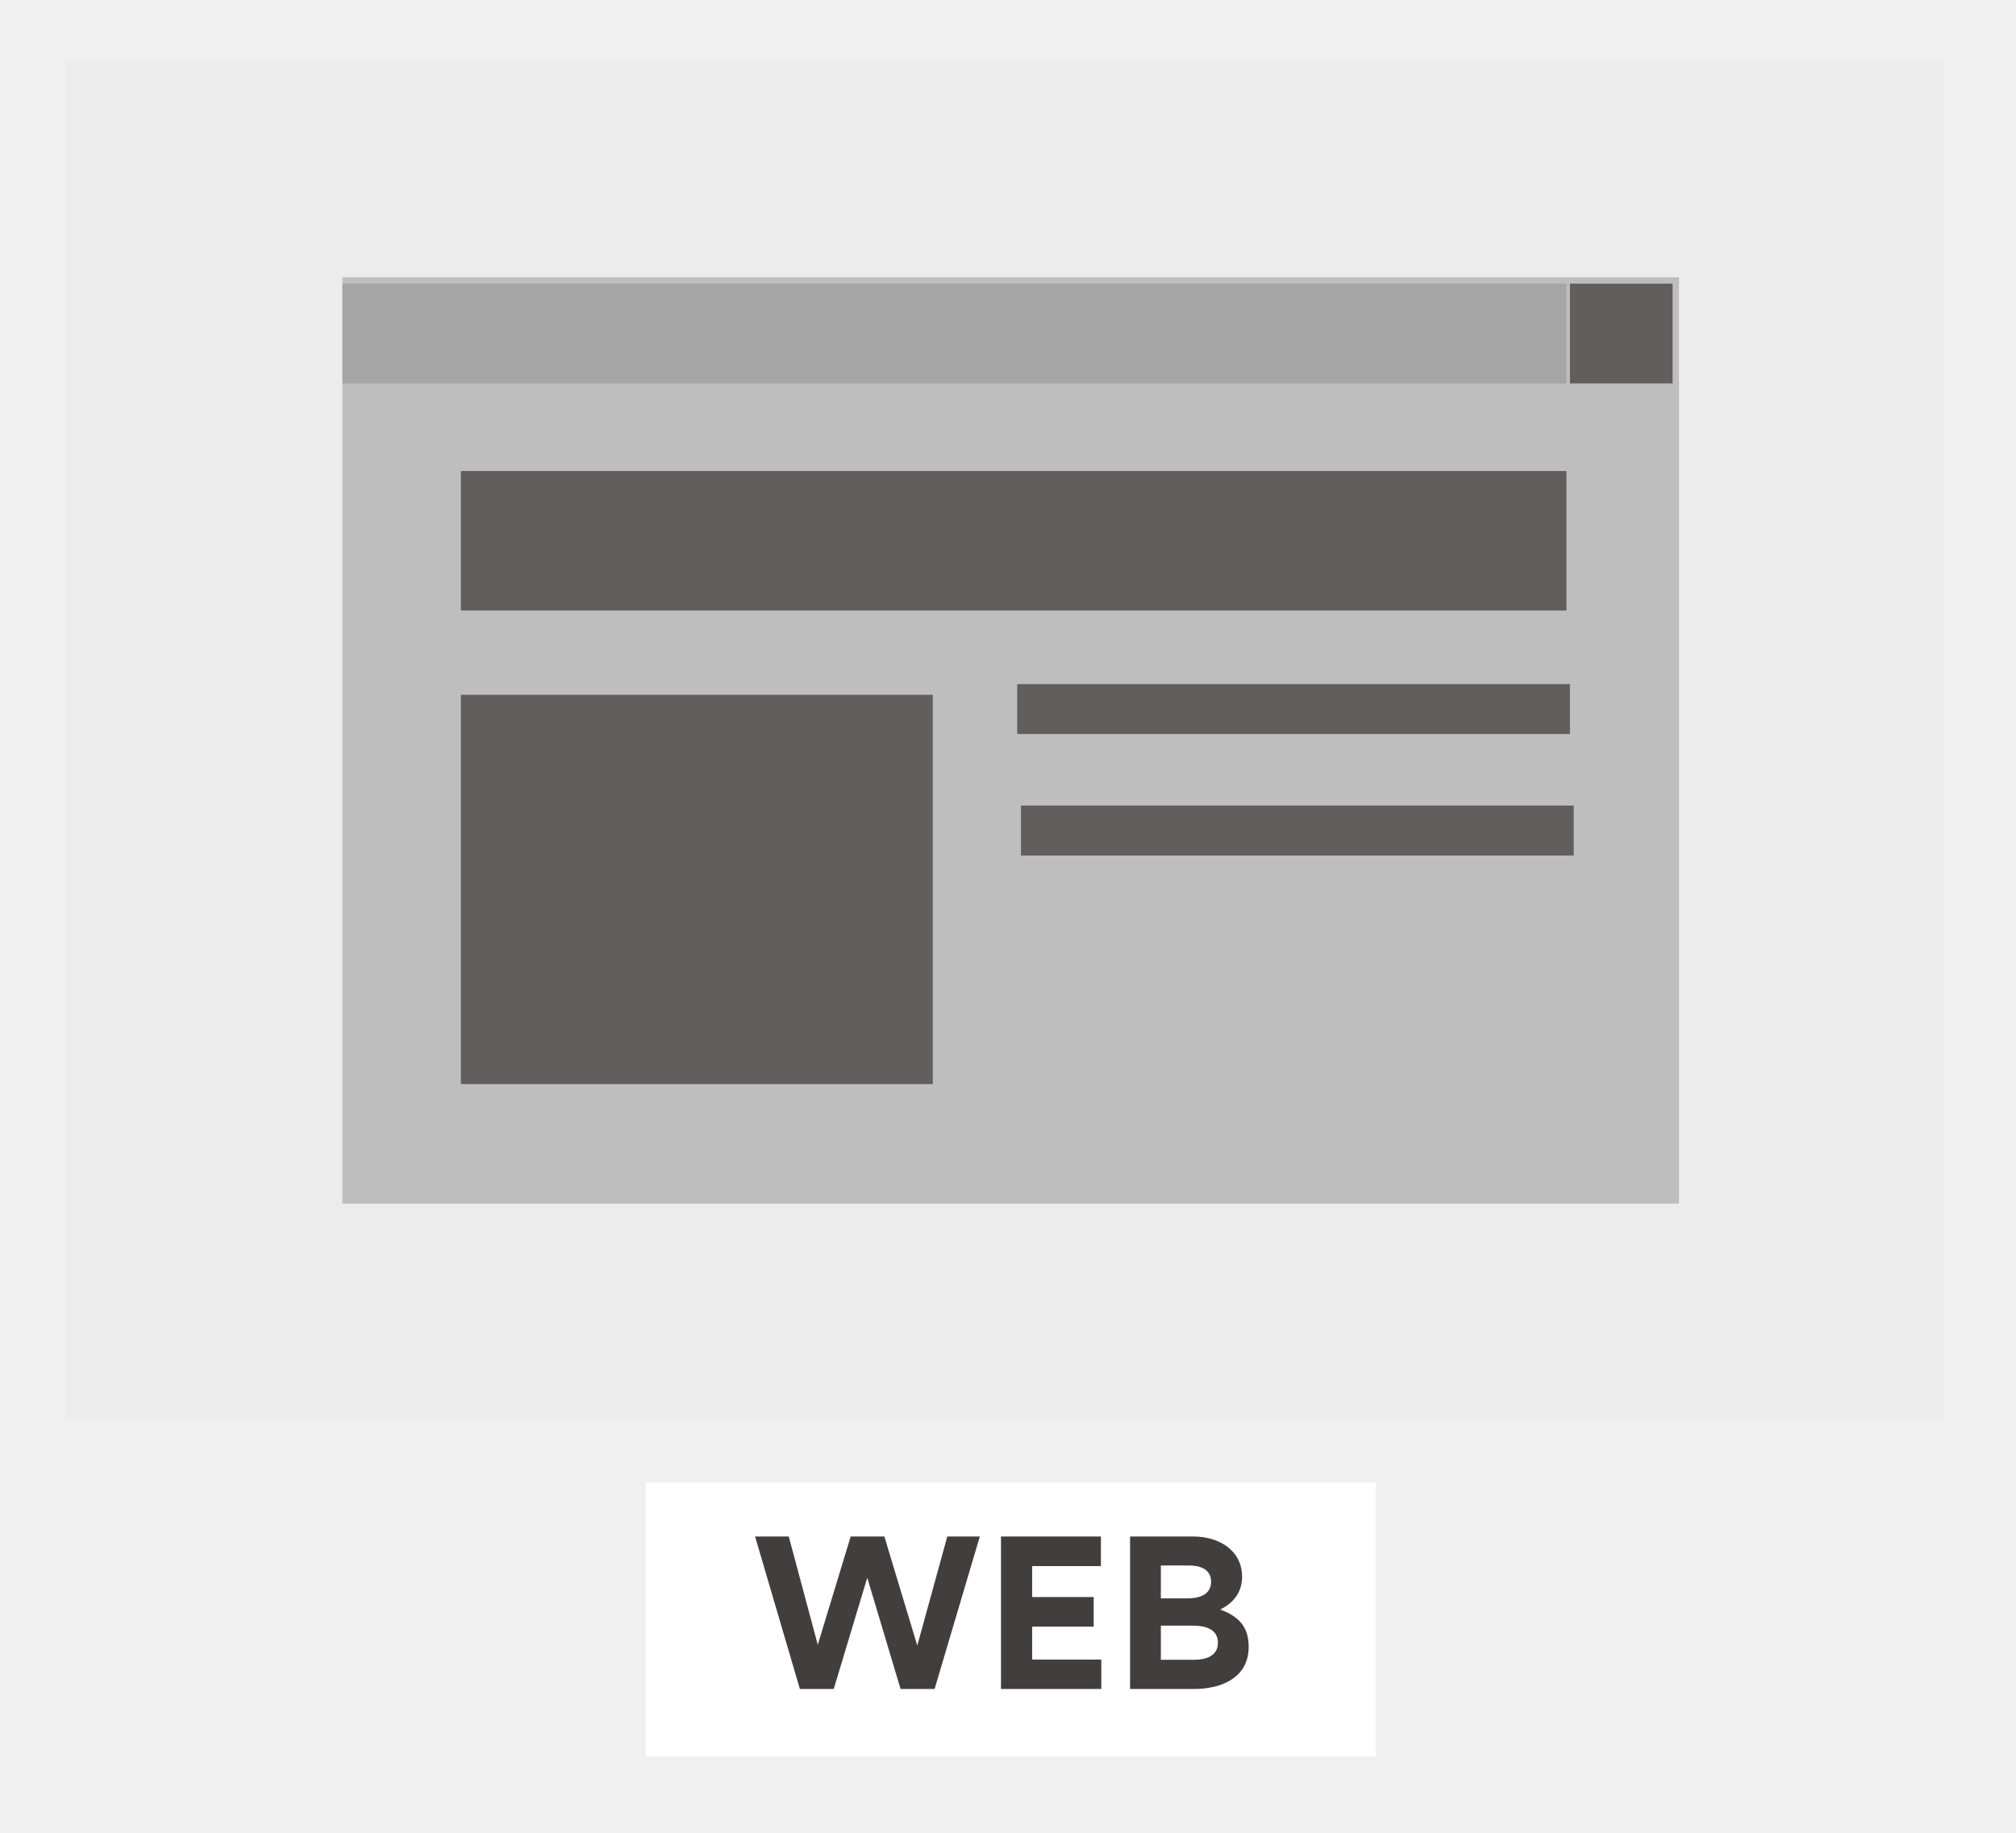
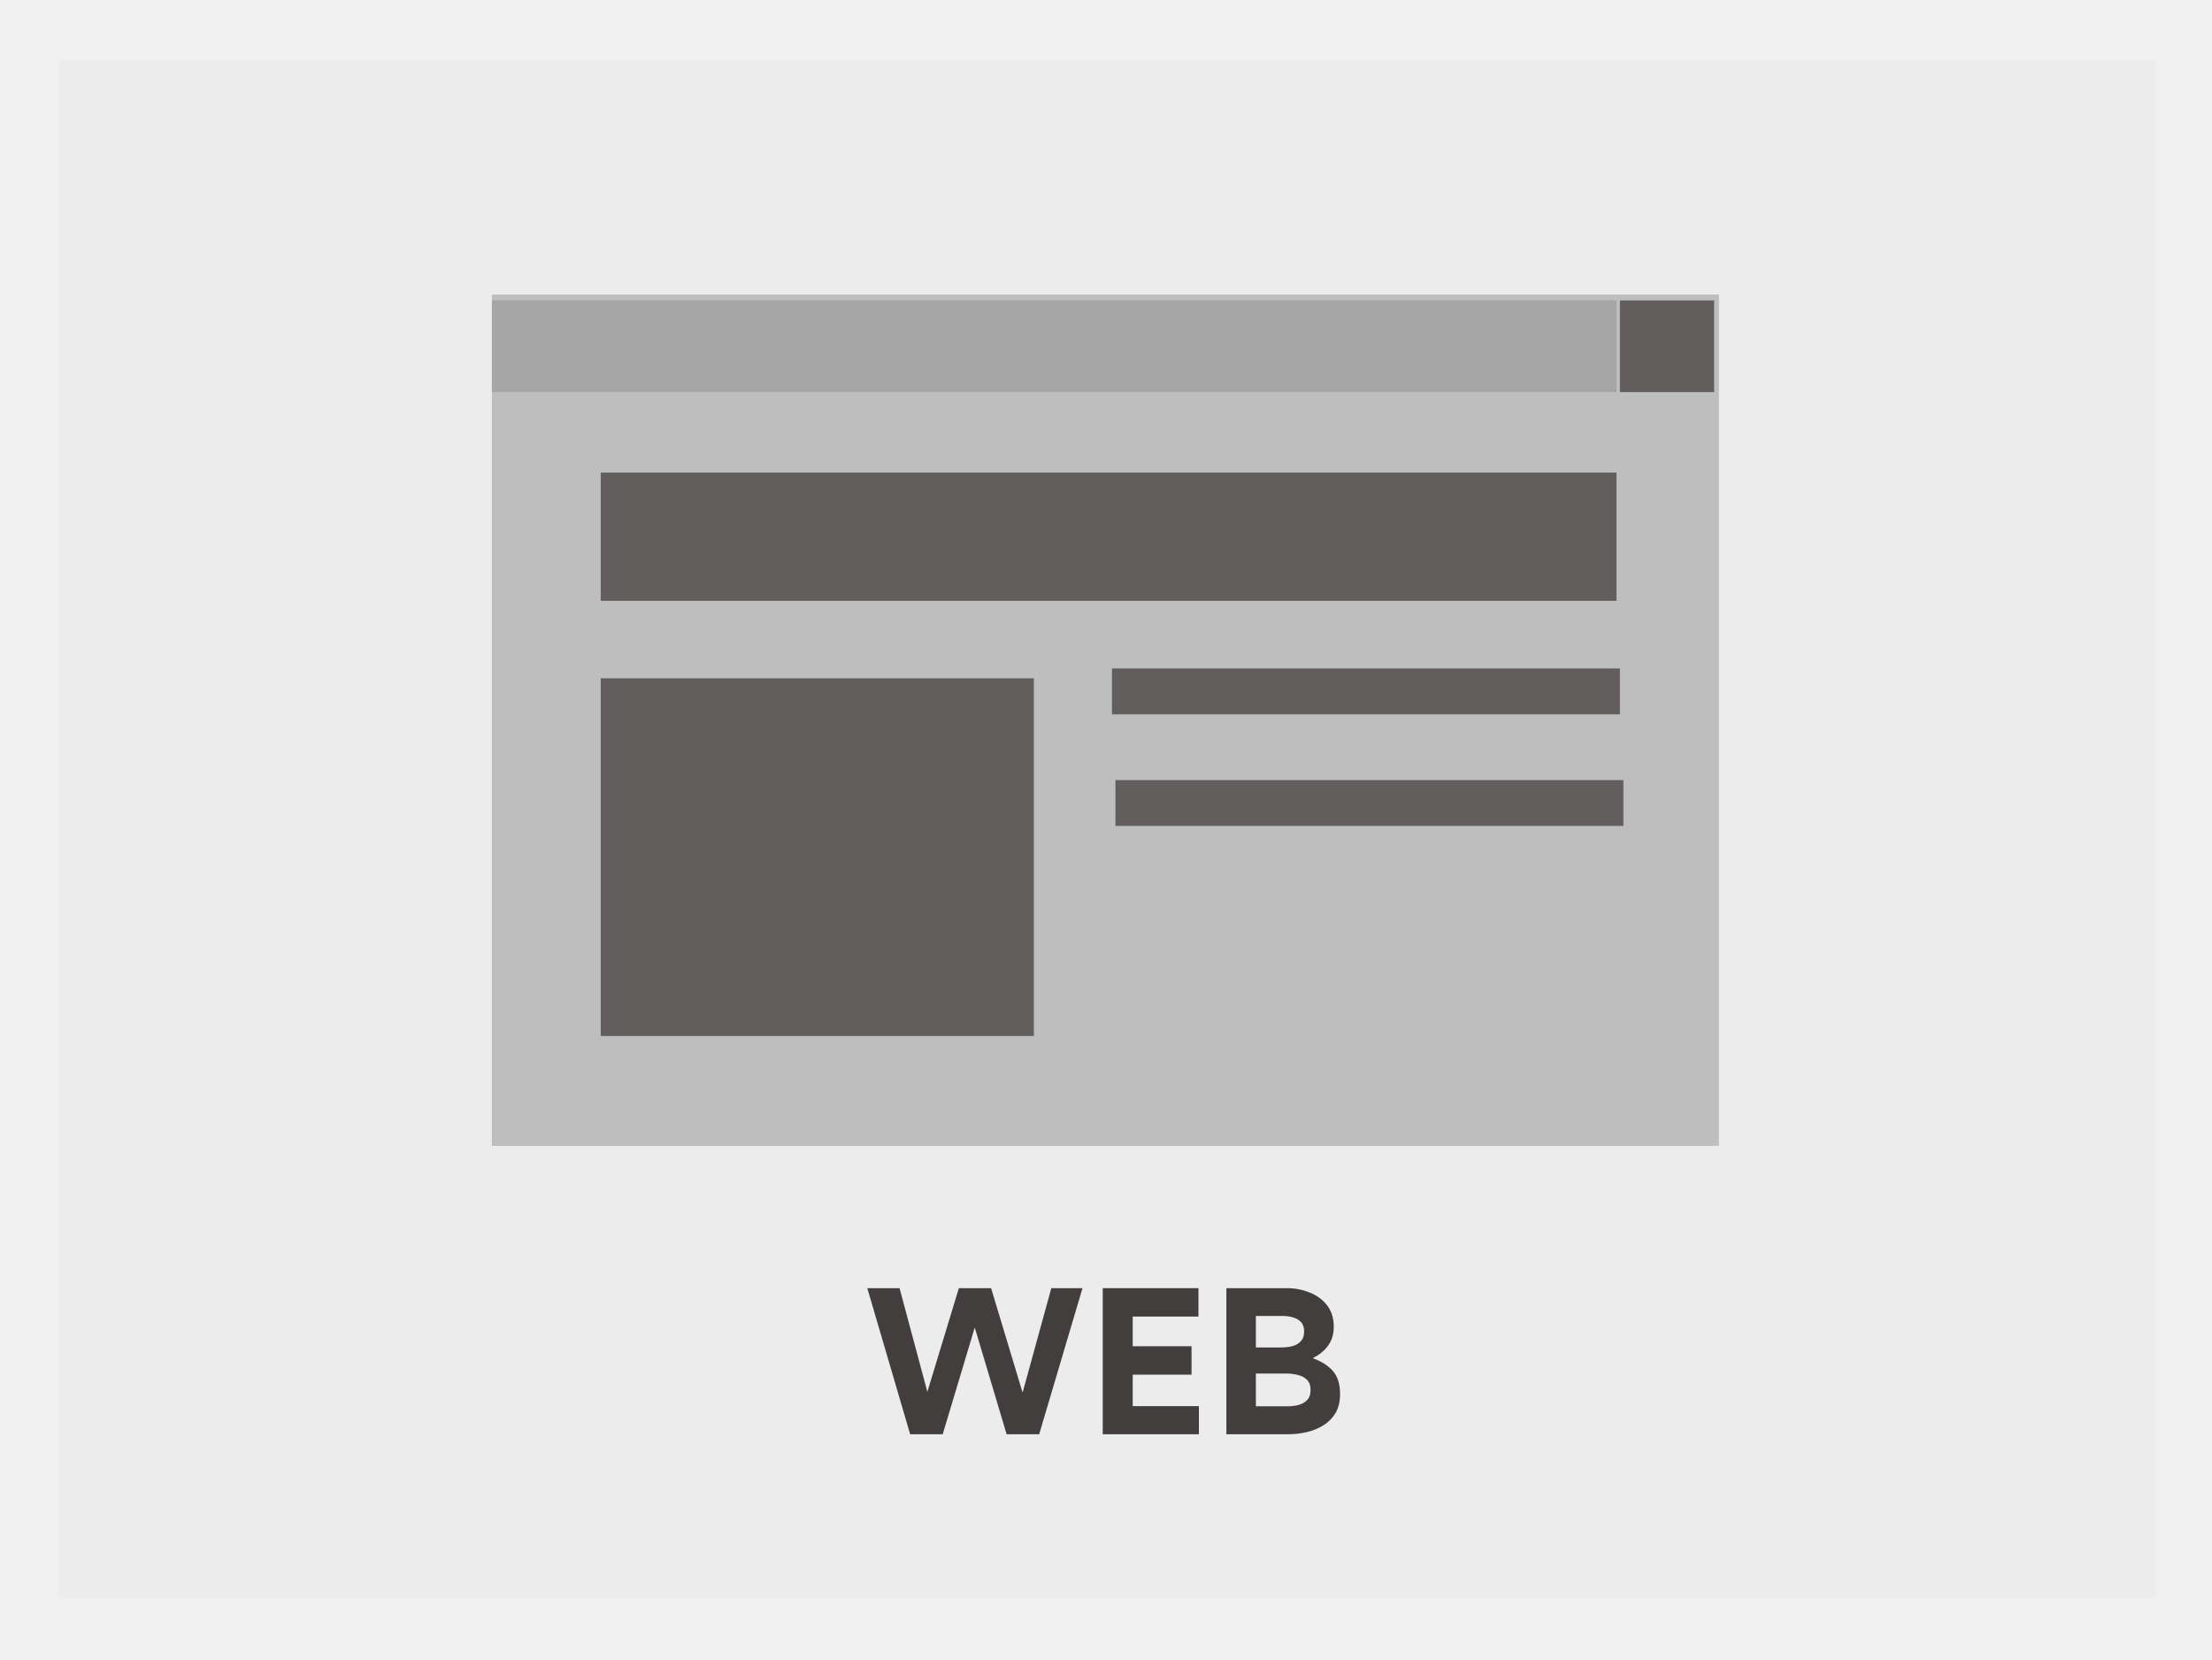
- <svg xmlns="http://www.w3.org/2000/svg" width="275" zoomAndPan="magnify" viewBox="0 0 206.25 187.5" height="250" preserveAspectRatio="xMidYMid meet" version="1.0">
+ <svg xmlns="http://www.w3.org/2000/svg" width="300" zoomAndPan="magnify" viewBox="0 0 224.88 168.75" height="225" preserveAspectRatio="xMidYMid meet" version="1.0">
  <defs>
    <g />
-     <clipPath id="857459d53a">
-       <path d="M 66.055 151.676 L 140.75 151.676 L 140.75 179.699 L 66.055 179.699 Z M 66.055 151.676 " clip-rule="nonzero" />
+     <clipPath id="74bf8a7b84">
+       <path d="M 5.984 6.18 L 219.188 6.18 L 219.188 162.562 L 5.984 162.562 Z M 5.984 6.18 " clip-rule="nonzero" />
    </clipPath>
-     <clipPath id="123fd43482">
-       <path d="M 6.664 6.203 L 198.84 6.203 L 198.84 145.293 L 6.664 145.293 Z M 6.664 6.203 " clip-rule="nonzero" />
+     <clipPath id="972163b69e">
+       <path d="M 49.973 29.957 L 174.906 29.957 L 174.906 116.547 L 49.973 116.547 Z M 49.973 29.957 " clip-rule="nonzero" />
    </clipPath>
-     <clipPath id="9398237e57">
-       <path d="M 35.031 28.363 L 171.773 28.363 L 171.773 123.133 L 35.031 123.133 Z M 35.031 28.363 " clip-rule="nonzero" />
+     <clipPath id="8bd23ee114">
+       <path d="M 61.047 48.066 L 164.379 48.066 L 164.379 61.109 L 61.047 61.109 Z M 61.047 48.066 " clip-rule="nonzero" />
    </clipPath>
-     <clipPath id="d01117669f">
-       <path d="M 47.152 48.184 L 160.254 48.184 L 160.254 62.457 L 47.152 62.457 Z M 47.152 48.184 " clip-rule="nonzero" />
+     <clipPath id="cf6398c9f0">
+       <path d="M 66.883 91.301 L 76.477 91.301 L 76.477 100.629 L 66.883 100.629 Z M 66.883 91.301 " clip-rule="nonzero" />
    </clipPath>
-     <clipPath id="541528d5e7">
-       <path d="M 53.539 95.504 L 64.039 95.504 L 64.039 105.711 L 53.539 105.711 Z M 53.539 95.504 " clip-rule="nonzero" />
+     <clipPath id="1b727b6e9a">
+       <path d="M 164.715 30.555 L 174.309 30.555 L 174.309 39.883 L 164.715 39.883 Z M 164.715 30.555 " clip-rule="nonzero" />
    </clipPath>
-     <clipPath id="6cdec3e232">
-       <path d="M 160.617 29.016 L 171.117 29.016 L 171.117 39.227 L 160.617 39.227 Z M 160.617 29.016 " clip-rule="nonzero" />
+     <clipPath id="9b886f6e26">
+       <path d="M 100.359 91.301 L 109.953 91.301 L 109.953 100.629 L 100.359 100.629 Z M 100.359 91.301 " clip-rule="nonzero" />
    </clipPath>
-     <clipPath id="d301af88b5">
-       <path d="M 90.18 95.504 L 100.68 95.504 L 100.68 105.711 L 90.18 105.711 Z M 90.18 95.504 " clip-rule="nonzero" />
+     <clipPath id="dac383f8b0">
+       <path d="M 49.973 30.555 L 164.379 30.555 L 164.379 39.883 L 49.973 39.883 Z M 49.973 30.555 " clip-rule="nonzero" />
    </clipPath>
-     <clipPath id="979337b65c">
-       <path d="M 35.031 29.016 L 160.254 29.016 L 160.254 39.227 L 35.031 39.227 Z M 35.031 29.016 " clip-rule="nonzero" />
+     <clipPath id="ac5359885a">
+       <path d="M 133.227 91.301 L 142.82 91.301 L 142.82 100.629 L 133.227 100.629 Z M 133.227 91.301 " clip-rule="nonzero" />
    </clipPath>
-     <clipPath id="c5d51aae3e">
-       <path d="M 126.152 95.504 L 136.652 95.504 L 136.652 105.711 L 126.152 105.711 Z M 126.152 95.504 " clip-rule="nonzero" />
+     <clipPath id="c2ab0b1e2b">
+       <path d="M 149.988 91.301 L 159.582 91.301 L 159.582 100.629 L 149.988 100.629 Z M 149.988 91.301 " clip-rule="nonzero" />
    </clipPath>
-     <clipPath id="c6689dca70">
-       <path d="M 144.5 95.504 L 155.004 95.504 L 155.004 105.711 L 144.5 105.711 Z M 144.5 95.504 " clip-rule="nonzero" />
+     <clipPath id="b49a17e42e">
+       <path d="M 61.047 68.988 L 105.156 68.988 L 105.156 105.371 L 61.047 105.371 Z M 61.047 68.988 " clip-rule="nonzero" />
    </clipPath>
-     <clipPath id="b8c9618db0">
-       <path d="M 47.152 71.082 L 95.43 71.082 L 95.43 110.906 L 47.152 110.906 Z M 47.152 71.082 " clip-rule="nonzero" />
+     <clipPath id="f52380ff59">
+       <path d="M 113.047 67.988 L 164.715 67.988 L 164.715 72.652 L 113.047 72.652 Z M 113.047 67.988 " clip-rule="nonzero" />
    </clipPath>
-     <clipPath id="d98ccc5044">
-       <path d="M 104.066 69.988 L 160.617 69.988 L 160.617 75.094 L 104.066 75.094 Z M 104.066 69.988 " clip-rule="nonzero" />
-     </clipPath>
-     <clipPath id="7d234d3801">
-       <path d="M 104.453 82.414 L 161.004 82.414 L 161.004 87.52 L 104.453 87.52 Z M 104.453 82.414 " clip-rule="nonzero" />
+     <clipPath id="fba04ab80d">
+       <path d="M 113.402 79.344 L 165.07 79.344 L 165.07 84.008 L 113.402 84.008 Z M 113.402 79.344 " clip-rule="nonzero" />
    </clipPath>
  </defs>
-   <g clip-path="url(#857459d53a)">
-     <path fill="#ffffff" d="M 66.055 151.676 L 140.75 151.676 L 140.75 179.699 L 66.055 179.699 Z M 66.055 151.676 " fill-opacity="1" fill-rule="nonzero" />
+   <g clip-path="url(#74bf8a7b84)">
+     <path fill="#ececec" d="M 5.984 6.18 L 219.18 6.18 L 219.18 162.562 L 5.984 162.562 Z M 5.984 6.18 " fill-opacity="1" fill-rule="nonzero" />
  </g>
  <g fill="#423e3e" fill-opacity="1">
-     <g transform="translate(76.87086, 172.7873)">
+     <g transform="translate(87.79971, 145.8786)">
      <g>
-         <path d="M 8.426 0 L 11.836 -11.316 L 11.875 -11.316 L 15.262 0 L 18.746 0 L 23.371 -15.598 L 20.043 -15.598 L 16.973 -4.441 L 13.605 -15.598 L 10.16 -15.598 L 6.793 -4.523 L 3.824 -15.598 L 0.379 -15.598 L 4.961 0 Z M 8.426 0 " />
+         <path d="M 8.031 0 L 4.719 0 L 0.359 -14.859 L 3.641 -14.859 L 6.469 -4.312 L 9.672 -14.859 L 12.953 -14.859 L 16.156 -4.234 L 19.078 -14.859 L 22.25 -14.859 L 17.844 0 L 14.531 0 L 11.312 -10.781 L 11.266 -10.781 Z M 8.031 0 " />
      </g>
    </g>
  </g>
  <g fill="#423e3e" fill-opacity="1">
-     <g transform="translate(100.5952, 172.7873)">
+     <g transform="translate(110.3906, 145.8786)">
      <g>
-         <path d="M 1.812 -15.598 L 1.812 0 L 12.074 0 L 12.074 -3.008 L 5 -3.008 L 5 -6.375 L 11.297 -6.375 L 11.297 -9.402 L 5 -9.402 L 5 -12.57 L 12.035 -12.57 L 12.035 -15.598 Z M 1.812 -15.598 " />
+         <path d="M 1.719 -14.859 L 11.453 -14.859 L 11.453 -11.969 L 4.766 -11.969 L 4.766 -8.953 L 10.75 -8.953 L 10.75 -6.062 L 4.766 -6.062 L 4.766 -2.859 L 11.5 -2.859 L 11.5 0 L 1.719 0 Z M 1.719 -14.859 " />
      </g>
    </g>
  </g>
  <g fill="#423e3e" fill-opacity="1">
-     <g transform="translate(113.8019, 172.7873)">
+     <g transform="translate(122.9664, 145.8786)">
      <g>
-         <path d="M 13.945 -4.305 C 13.945 -6.375 12.93 -7.41 11.078 -8.109 L 11.078 -8.148 C 12.434 -8.844 13.27 -9.922 13.27 -11.477 C 13.27 -14.266 10.797 -15.598 8.289 -15.598 L 1.812 -15.598 L 1.812 0 L 8.387 0 C 11.137 0 13.945 -1.137 13.945 -4.305 Z M 10.102 -10.977 C 10.102 -9.562 8.766 -9.266 7.629 -9.266 L 4.961 -9.266 L 4.961 -12.633 L 7.848 -12.633 C 8.926 -12.633 10.102 -12.273 10.102 -10.977 Z M 10.797 -4.723 C 10.797 -3.328 9.504 -2.988 8.348 -2.988 L 4.961 -2.988 L 4.961 -6.477 L 8.246 -6.477 C 9.441 -6.477 10.797 -6.176 10.797 -4.723 Z M 10.797 -4.723 " />
+         <path d="M 13.281 -4.094 C 13.281 -3.332 13.129 -2.691 12.828 -2.172 C 12.523 -1.66 12.117 -1.242 11.609 -0.922 C 11.098 -0.598 10.531 -0.363 9.906 -0.219 C 9.281 -0.07 8.641 0 7.984 0 L 1.719 0 L 1.719 -14.859 L 7.891 -14.859 C 8.691 -14.859 9.453 -14.711 10.172 -14.422 C 10.898 -14.141 11.492 -13.707 11.953 -13.125 C 12.41 -12.539 12.641 -11.805 12.641 -10.922 C 12.641 -10.191 12.453 -9.562 12.078 -9.031 C 11.703 -8.508 11.191 -8.086 10.547 -7.766 L 10.547 -7.719 C 11.43 -7.395 12.109 -6.957 12.578 -6.406 C 13.047 -5.852 13.281 -5.082 13.281 -4.094 Z M 9.625 -10.453 C 9.625 -10.867 9.516 -11.191 9.297 -11.422 C 9.078 -11.648 8.801 -11.805 8.469 -11.891 C 8.145 -11.984 7.812 -12.031 7.469 -12.031 L 4.719 -12.031 L 4.719 -8.828 L 7.266 -8.828 C 7.629 -8.828 7.988 -8.863 8.344 -8.938 C 8.707 -9.02 9.008 -9.18 9.25 -9.422 C 9.5 -9.66 9.625 -10.004 9.625 -10.453 Z M 10.281 -4.5 C 10.281 -4.969 10.156 -5.316 9.906 -5.547 C 9.664 -5.785 9.359 -5.945 8.984 -6.031 C 8.609 -6.125 8.234 -6.172 7.859 -6.172 L 4.719 -6.172 L 4.719 -2.844 L 7.953 -2.844 C 8.316 -2.844 8.676 -2.883 9.031 -2.969 C 9.395 -3.062 9.691 -3.227 9.922 -3.469 C 10.16 -3.707 10.281 -4.051 10.281 -4.5 Z M 10.281 -4.5 " />
      </g>
    </g>
  </g>
-   <g clip-path="url(#123fd43482)">
-     <path fill="#ececec" d="M 6.664 6.203 L 198.84 6.203 L 198.84 145.293 L 6.664 145.293 Z M 6.664 6.203 " fill-opacity="1" fill-rule="nonzero" />
+   <g clip-path="url(#972163b69e)">
+     <path fill="#bebebe" d="M 49.973 29.957 L 174.785 29.957 L 174.785 116.547 L 49.973 116.547 Z M 49.973 29.957 " fill-opacity="1" fill-rule="nonzero" />
  </g>
-   <g clip-path="url(#9398237e57)">
-     <path fill="#bebebe" d="M 35.031 28.363 L 171.773 28.363 L 171.773 123.133 L 35.031 123.133 Z M 35.031 28.363 " fill-opacity="1" fill-rule="nonzero" />
+   <g clip-path="url(#8bd23ee114)">
+     <path fill="#625e5e" d="M 61.047 48.066 L 164.367 48.066 L 164.367 61.109 L 61.047 61.109 Z M 61.047 48.066 " fill-opacity="1" fill-rule="nonzero" />
  </g>
-   <g clip-path="url(#d01117669f)">
-     <path fill="#625e5e" d="M 47.152 48.184 L 160.254 48.184 L 160.254 62.457 L 47.152 62.457 Z M 47.152 48.184 " fill-opacity="1" fill-rule="nonzero" />
+   <g clip-path="url(#cf6398c9f0)">
+     <path fill="#bebebe" d="M 66.883 91.301 L 76.465 91.301 L 76.465 100.629 L 66.883 100.629 Z M 66.883 91.301 " fill-opacity="1" fill-rule="nonzero" />
  </g>
-   <g clip-path="url(#541528d5e7)">
-     <path fill="#bebebe" d="M 53.539 95.504 L 64.039 95.504 L 64.039 105.711 L 53.539 105.711 Z M 53.539 95.504 " fill-opacity="1" fill-rule="nonzero" />
+   <g clip-path="url(#1b727b6e9a)">
+     <path fill="#625e5e" d="M 164.715 30.555 L 174.297 30.555 L 174.297 39.883 L 164.715 39.883 Z M 164.715 30.555 " fill-opacity="1" fill-rule="nonzero" />
  </g>
-   <g clip-path="url(#6cdec3e232)">
-     <path fill="#625e5e" d="M 160.617 29.016 L 171.117 29.016 L 171.117 39.227 L 160.617 39.227 Z M 160.617 29.016 " fill-opacity="1" fill-rule="nonzero" />
+   <g clip-path="url(#9b886f6e26)">
+     <path fill="#bebebe" d="M 100.359 91.301 L 109.941 91.301 L 109.941 100.629 L 100.359 100.629 Z M 100.359 91.301 " fill-opacity="1" fill-rule="nonzero" />
  </g>
-   <g clip-path="url(#d301af88b5)">
-     <path fill="#bebebe" d="M 90.18 95.504 L 100.68 95.504 L 100.68 105.711 L 90.18 105.711 Z M 90.18 95.504 " fill-opacity="1" fill-rule="nonzero" />
+   <g clip-path="url(#dac383f8b0)">
+     <path fill="#a6a6a6" d="M 49.973 30.555 L 164.395 30.555 L 164.395 39.883 L 49.973 39.883 Z M 49.973 30.555 " fill-opacity="1" fill-rule="nonzero" />
  </g>
-   <g clip-path="url(#979337b65c)">
-     <path fill="#a6a6a6" d="M 35.031 29.016 L 160.254 29.016 L 160.254 39.227 L 35.031 39.227 Z M 35.031 29.016 " fill-opacity="1" fill-rule="nonzero" />
+   <g clip-path="url(#ac5359885a)">
+     <path fill="#bebebe" d="M 133.227 91.301 L 142.809 91.301 L 142.809 100.629 L 133.227 100.629 Z M 133.227 91.301 " fill-opacity="1" fill-rule="nonzero" />
  </g>
-   <g clip-path="url(#c5d51aae3e)">
-     <path fill="#bebebe" d="M 126.152 95.504 L 136.652 95.504 L 136.652 105.711 L 126.152 105.711 Z M 126.152 95.504 " fill-opacity="1" fill-rule="nonzero" />
+   <g clip-path="url(#c2ab0b1e2b)">
+     <path fill="#bebebe" d="M 149.988 91.301 L 159.574 91.301 L 159.574 100.629 L 149.988 100.629 Z M 149.988 91.301 " fill-opacity="1" fill-rule="nonzero" />
  </g>
-   <g clip-path="url(#c6689dca70)">
-     <path fill="#bebebe" d="M 144.5 95.504 L 155.004 95.504 L 155.004 105.711 L 144.5 105.711 Z M 144.5 95.504 " fill-opacity="1" fill-rule="nonzero" />
+   <g clip-path="url(#b49a17e42e)">
+     <path fill="#625e5e" d="M 61.047 68.988 L 105.102 68.988 L 105.102 105.371 L 61.047 105.371 Z M 61.047 68.988 " fill-opacity="1" fill-rule="nonzero" />
  </g>
-   <g clip-path="url(#b8c9618db0)">
-     <path fill="#625e5e" d="M 47.152 71.082 L 95.43 71.082 L 95.43 110.906 L 47.152 110.906 Z M 47.152 71.082 " fill-opacity="1" fill-rule="nonzero" />
+   <g clip-path="url(#f52380ff59)">
+     <path fill="#625e5e" d="M 113.047 67.988 L 164.719 67.988 L 164.719 72.652 L 113.047 72.652 Z M 113.047 67.988 " fill-opacity="1" fill-rule="nonzero" />
  </g>
-   <g clip-path="url(#d98ccc5044)">
-     <path fill="#625e5e" d="M 104.066 69.988 L 160.617 69.988 L 160.617 75.094 L 104.066 75.094 Z M 104.066 69.988 " fill-opacity="1" fill-rule="nonzero" />
-   </g>
-   <g clip-path="url(#7d234d3801)">
-     <path fill="#625e5e" d="M 104.453 82.414 L 161.004 82.414 L 161.004 87.52 L 104.453 87.52 Z M 104.453 82.414 " fill-opacity="1" fill-rule="nonzero" />
+   <g clip-path="url(#fba04ab80d)">
+     <path fill="#625e5e" d="M 113.402 79.344 L 165.074 79.344 L 165.074 84.008 L 113.402 84.008 Z M 113.402 79.344 " fill-opacity="1" fill-rule="nonzero" />
  </g>
</svg>
